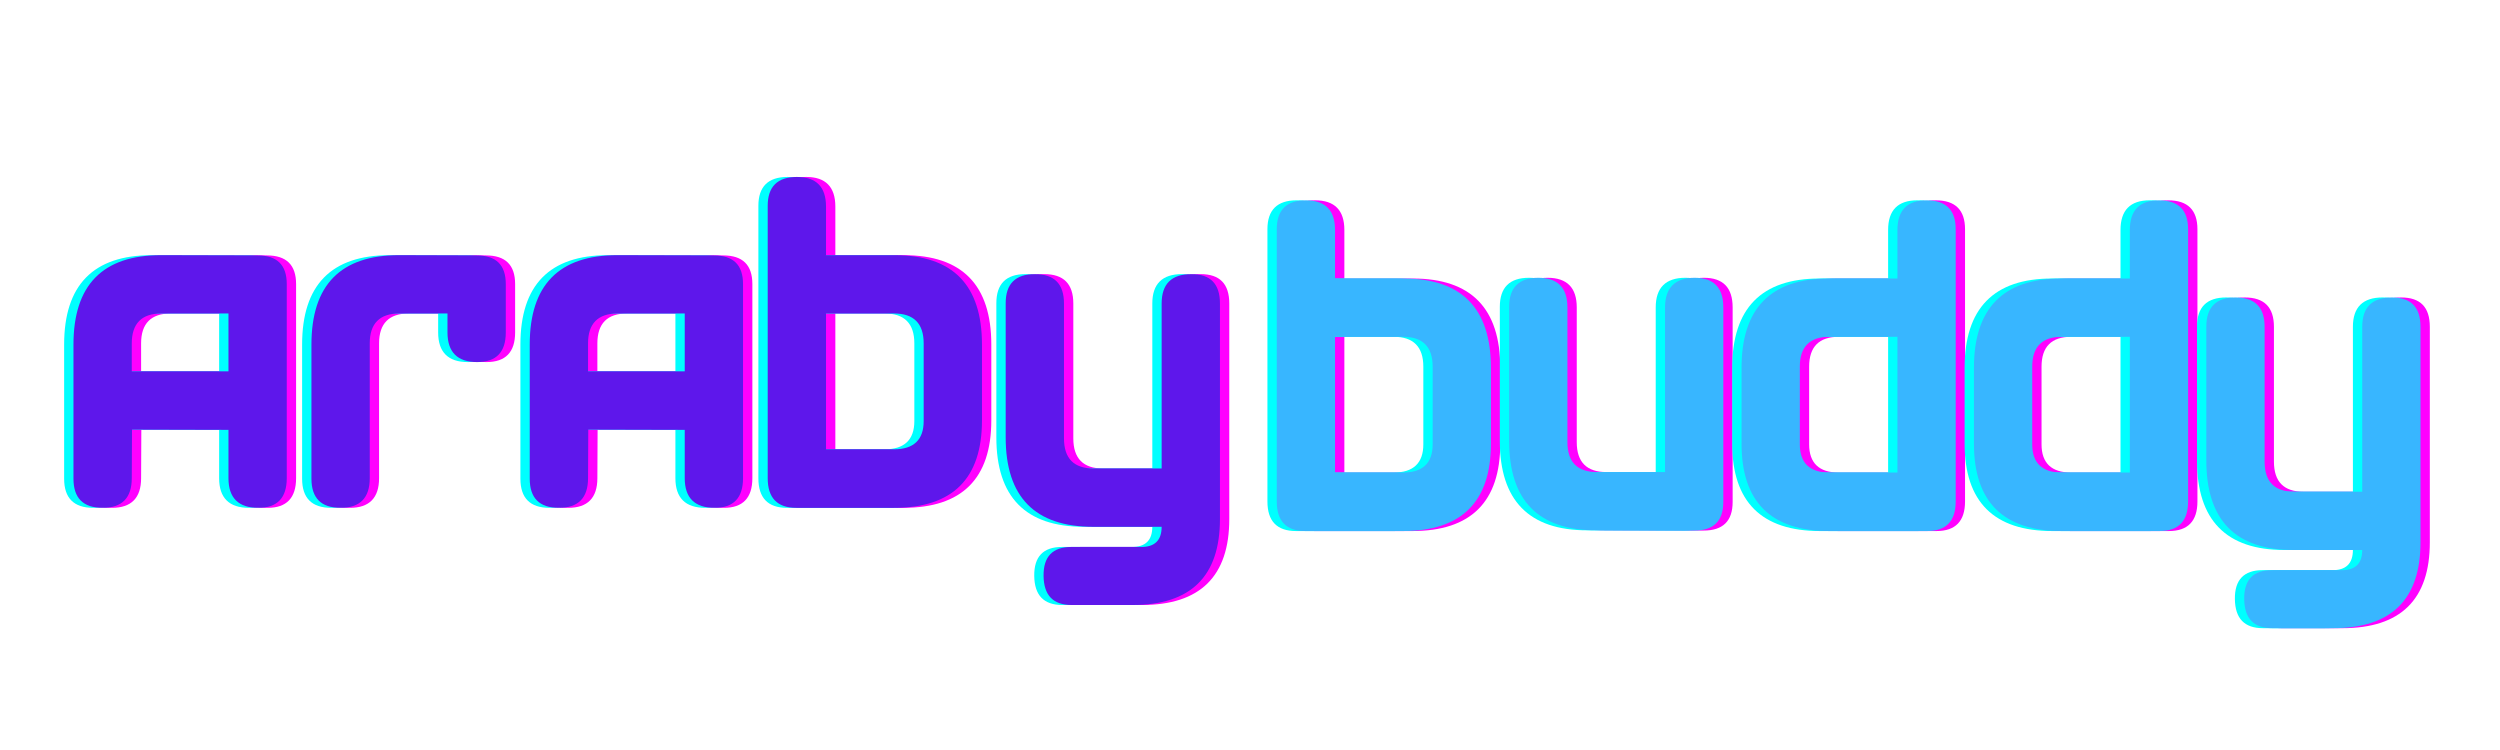
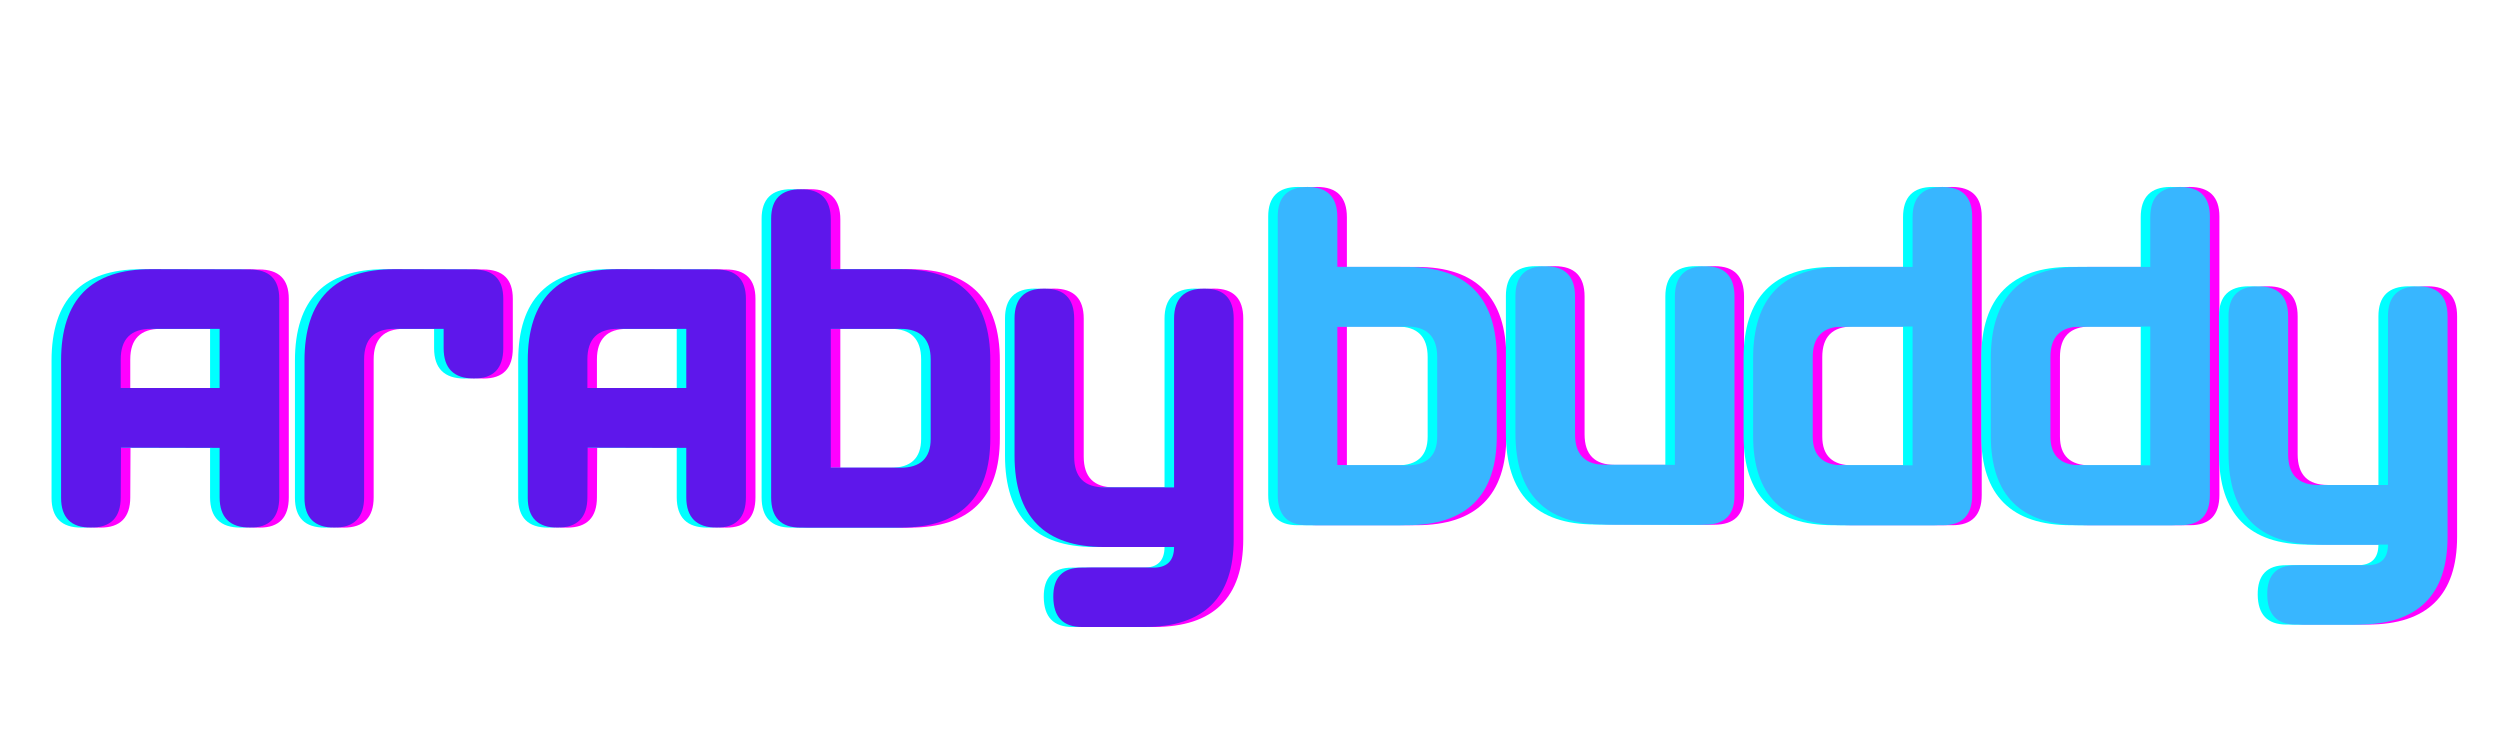
<svg xmlns="http://www.w3.org/2000/svg" width="1000" zoomAndPan="magnify" viewBox="0 0 750 225" height="300" preserveAspectRatio="xMidYMid meet" version="1.0">
  <defs>
    <g />
  </defs>
  <g fill="#ff00ff" fill-opacity="1">
-     <g transform="translate(378.5383, 159.1717)">
-       <g>
-         <path d="M 15.879 0.145 L 45.164 0.145 C 62.723 0.145 71.535 -8.598 71.535 -26.078 L 71.535 -48.809 C 71.535 -66.656 62.793 -75.617 45.312 -75.617 L 24.77 -75.617 L 24.77 -90.184 C 24.77 -96.086 21.855 -99.074 16.027 -99.074 C 10.199 -99.074 7.285 -96.16 7.285 -90.402 L 7.285 -8.742 C 7.285 -2.84 10.125 0.145 15.879 0.145 Z M 24.77 -17.41 L 24.77 -58.133 L 45.164 -58.133 C 51.066 -58.133 54.055 -55.145 54.055 -49.172 L 54.055 -25.859 C 54.055 -20.25 51.066 -17.41 45.164 -17.41 Z M 24.77 -17.41 " />
-       </g>
-     </g>
-   </g>
-   <g fill="#ff00ff" fill-opacity="1">
-     <g transform="translate(448.2567, 159.1717)">
-       <g>
-         <path d="M 62.941 -75.836 C 57.039 -75.836 54.055 -72.848 54.055 -66.945 L 54.055 -17.555 L 33.656 -17.555 C 27.754 -17.555 24.77 -20.543 24.77 -26.516 L 24.77 -66.945 C 24.77 -72.848 21.855 -75.836 16.027 -75.836 C 10.199 -75.836 7.285 -72.922 7.285 -67.094 L 7.285 -26.879 C 7.285 -9.031 16.027 -0.074 33.512 -0.074 L 62.793 0 C 68.621 0 71.535 -2.84 71.535 -8.598 L 71.535 -66.945 C 71.535 -72.848 68.695 -75.836 62.941 -75.836 Z M 62.941 -75.836 " />
-       </g>
-     </g>
-   </g>
-   <g fill="#ff00ff" fill-opacity="1">
-     <g transform="translate(517.975, 159.1717)">
-       <g>
-         <path d="M 71.535 -8.742 L 71.535 -90.402 C 71.535 -96.16 68.621 -99.074 62.793 -99.074 C 56.965 -99.074 54.055 -96.086 54.055 -90.184 L 54.055 -75.617 L 33.512 -75.617 C 16.027 -75.617 7.285 -66.656 7.285 -48.809 L 7.285 -26.078 C 7.285 -8.598 16.098 0.145 33.656 0.145 L 62.941 0.145 C 68.695 0.145 71.535 -2.84 71.535 -8.742 Z M 33.656 -17.41 C 27.754 -17.41 24.77 -20.25 24.77 -25.859 L 24.77 -49.172 C 24.77 -55.145 27.754 -58.133 33.656 -58.133 L 54.055 -58.133 L 54.055 -17.41 Z M 33.656 -17.41 " />
-       </g>
-     </g>
-   </g>
-   <g fill="#ff00ff" fill-opacity="1">
-     <g transform="translate(587.6934, 159.1717)">
-       <g>
-         <path d="M 71.535 -8.742 L 71.535 -90.402 C 71.535 -96.16 68.621 -99.074 62.793 -99.074 C 56.965 -99.074 54.055 -96.086 54.055 -90.184 L 54.055 -75.617 L 33.512 -75.617 C 16.027 -75.617 7.285 -66.656 7.285 -48.809 L 7.285 -26.078 C 7.285 -8.598 16.098 0.145 33.656 0.145 L 62.941 0.145 C 68.695 0.145 71.535 -2.84 71.535 -8.742 Z M 33.656 -17.41 C 27.754 -17.41 24.77 -20.25 24.77 -25.859 L 24.77 -49.172 C 24.77 -55.145 27.754 -58.133 33.656 -58.133 L 54.055 -58.133 L 54.055 -17.41 Z M 33.656 -17.41 " />
-       </g>
-     </g>
-   </g>
-   <g fill="#ff00ff" fill-opacity="1">
-     <g transform="translate(657.4118, 159.1717)">
-       <g>
-         <path d="M 62.941 -69.934 C 57.039 -69.934 54.055 -67.02 54.055 -61.117 L 54.055 -11.656 L 33.656 -11.656 C 27.754 -11.656 24.77 -14.641 24.77 -20.688 L 24.77 -61.117 C 24.77 -67.02 21.855 -69.934 16.027 -69.934 C 10.199 -69.934 7.285 -67.02 7.285 -61.191 L 7.285 -20.98 C 7.285 -3.133 16.027 5.828 33.512 5.828 L 54.055 5.828 C 54.055 9.906 51.941 11.945 47.789 11.875 L 26.953 11.875 C 21.344 11.875 18.574 14.789 18.648 20.543 C 18.723 26.371 21.488 29.285 27.098 29.285 L 45.312 29.285 C 62.793 29.285 71.535 20.688 71.535 3.496 L 71.535 -61.117 C 71.535 -67.02 68.695 -69.934 62.941 -69.934 Z M 62.941 -69.934 " />
-       </g>
-     </g>
-   </g>
-   <g fill="#00ffff" fill-opacity="1">
-     <g transform="translate(372.9434, 159.1717)">
-       <g>
-         <path d="M 15.879 0.145 L 45.164 0.145 C 62.723 0.145 71.535 -8.598 71.535 -26.078 L 71.535 -48.809 C 71.535 -66.656 62.793 -75.617 45.312 -75.617 L 24.77 -75.617 L 24.77 -90.184 C 24.77 -96.086 21.855 -99.074 16.027 -99.074 C 10.199 -99.074 7.285 -96.16 7.285 -90.402 L 7.285 -8.742 C 7.285 -2.84 10.125 0.145 15.879 0.145 Z M 24.77 -17.41 L 24.77 -58.133 L 45.164 -58.133 C 51.066 -58.133 54.055 -55.145 54.055 -49.172 L 54.055 -25.859 C 54.055 -20.25 51.066 -17.41 45.164 -17.41 Z M 24.77 -17.41 " />
-       </g>
-     </g>
-   </g>
-   <g fill="#00ffff" fill-opacity="1">
-     <g transform="translate(442.6618, 159.1717)">
-       <g>
-         <path d="M 62.941 -75.836 C 57.039 -75.836 54.055 -72.848 54.055 -66.945 L 54.055 -17.555 L 33.656 -17.555 C 27.754 -17.555 24.77 -20.543 24.77 -26.516 L 24.77 -66.945 C 24.77 -72.848 21.855 -75.836 16.027 -75.836 C 10.199 -75.836 7.285 -72.922 7.285 -67.094 L 7.285 -26.879 C 7.285 -9.031 16.027 -0.074 33.512 -0.074 L 62.793 0 C 68.621 0 71.535 -2.84 71.535 -8.598 L 71.535 -66.945 C 71.535 -72.848 68.695 -75.836 62.941 -75.836 Z M 62.941 -75.836 " />
-       </g>
-     </g>
-   </g>
-   <g fill="#00ffff" fill-opacity="1">
-     <g transform="translate(512.3801, 159.1717)">
-       <g>
-         <path d="M 71.535 -8.742 L 71.535 -90.402 C 71.535 -96.16 68.621 -99.074 62.793 -99.074 C 56.965 -99.074 54.055 -96.086 54.055 -90.184 L 54.055 -75.617 L 33.512 -75.617 C 16.027 -75.617 7.285 -66.656 7.285 -48.809 L 7.285 -26.078 C 7.285 -8.598 16.098 0.145 33.656 0.145 L 62.941 0.145 C 68.695 0.145 71.535 -2.84 71.535 -8.742 Z M 33.656 -17.41 C 27.754 -17.41 24.77 -20.25 24.77 -25.859 L 24.77 -49.172 C 24.77 -55.145 27.754 -58.133 33.656 -58.133 L 54.055 -58.133 L 54.055 -17.41 Z M 33.656 -17.41 " />
-       </g>
-     </g>
-   </g>
-   <g fill="#00ffff" fill-opacity="1">
-     <g transform="translate(582.0985, 159.1717)">
-       <g>
-         <path d="M 71.535 -8.742 L 71.535 -90.402 C 71.535 -96.16 68.621 -99.074 62.793 -99.074 C 56.965 -99.074 54.055 -96.086 54.055 -90.184 L 54.055 -75.617 L 33.512 -75.617 C 16.027 -75.617 7.285 -66.656 7.285 -48.809 L 7.285 -26.078 C 7.285 -8.598 16.098 0.145 33.656 0.145 L 62.941 0.145 C 68.695 0.145 71.535 -2.84 71.535 -8.742 Z M 33.656 -17.41 C 27.754 -17.41 24.77 -20.25 24.77 -25.859 L 24.77 -49.172 C 24.77 -55.145 27.754 -58.133 33.656 -58.133 L 54.055 -58.133 L 54.055 -17.41 Z M 33.656 -17.41 " />
-       </g>
-     </g>
-   </g>
-   <g fill="#00ffff" fill-opacity="1">
-     <g transform="translate(651.8169, 159.1717)">
-       <g>
-         <path d="M 62.941 -69.934 C 57.039 -69.934 54.055 -67.02 54.055 -61.117 L 54.055 -11.656 L 33.656 -11.656 C 27.754 -11.656 24.77 -14.641 24.77 -20.688 L 24.77 -61.117 C 24.77 -67.02 21.855 -69.934 16.027 -69.934 C 10.199 -69.934 7.285 -67.02 7.285 -61.191 L 7.285 -20.98 C 7.285 -3.133 16.027 5.828 33.512 5.828 L 54.055 5.828 C 54.055 9.906 51.941 11.945 47.789 11.875 L 26.953 11.875 C 21.344 11.875 18.574 14.789 18.648 20.543 C 18.723 26.371 21.488 29.285 27.098 29.285 L 45.312 29.285 C 62.793 29.285 71.535 20.688 71.535 3.496 L 71.535 -61.117 C 71.535 -67.02 68.695 -69.934 62.941 -69.934 Z M 62.941 -69.934 " />
-       </g>
-     </g>
-   </g>
-   <g fill="#38b6ff" fill-opacity="1">
-     <g transform="translate(375.7408, 159.1717)">
-       <g>
-         <path d="M 15.879 0.145 L 45.164 0.145 C 62.723 0.145 71.535 -8.598 71.535 -26.078 L 71.535 -48.809 C 71.535 -66.656 62.793 -75.617 45.312 -75.617 L 24.77 -75.617 L 24.77 -90.184 C 24.77 -96.086 21.855 -99.074 16.027 -99.074 C 10.199 -99.074 7.285 -96.16 7.285 -90.402 L 7.285 -8.742 C 7.285 -2.84 10.125 0.145 15.879 0.145 Z M 24.77 -17.41 L 24.77 -58.133 L 45.164 -58.133 C 51.066 -58.133 54.055 -55.145 54.055 -49.172 L 54.055 -25.859 C 54.055 -20.25 51.066 -17.41 45.164 -17.41 Z M 24.77 -17.41 " />
-       </g>
-     </g>
-   </g>
-   <g fill="#38b6ff" fill-opacity="1">
-     <g transform="translate(445.4592, 159.1717)">
-       <g>
-         <path d="M 62.941 -75.836 C 57.039 -75.836 54.055 -72.848 54.055 -66.945 L 54.055 -17.555 L 33.656 -17.555 C 27.754 -17.555 24.77 -20.543 24.77 -26.516 L 24.77 -66.945 C 24.77 -72.848 21.855 -75.836 16.027 -75.836 C 10.199 -75.836 7.285 -72.922 7.285 -67.094 L 7.285 -26.879 C 7.285 -9.031 16.027 -0.074 33.512 -0.074 L 62.793 0 C 68.621 0 71.535 -2.84 71.535 -8.598 L 71.535 -66.945 C 71.535 -72.848 68.695 -75.836 62.941 -75.836 Z M 62.941 -75.836 " />
-       </g>
-     </g>
-   </g>
-   <g fill="#38b6ff" fill-opacity="1">
-     <g transform="translate(515.1776, 159.1717)">
-       <g>
-         <path d="M 71.535 -8.742 L 71.535 -90.402 C 71.535 -96.16 68.621 -99.074 62.793 -99.074 C 56.965 -99.074 54.055 -96.086 54.055 -90.184 L 54.055 -75.617 L 33.512 -75.617 C 16.027 -75.617 7.285 -66.656 7.285 -48.809 L 7.285 -26.078 C 7.285 -8.598 16.098 0.145 33.656 0.145 L 62.941 0.145 C 68.695 0.145 71.535 -2.84 71.535 -8.742 Z M 33.656 -17.41 C 27.754 -17.41 24.77 -20.25 24.77 -25.859 L 24.77 -49.172 C 24.77 -55.145 27.754 -58.133 33.656 -58.133 L 54.055 -58.133 L 54.055 -17.41 Z M 33.656 -17.41 " />
-       </g>
-     </g>
-   </g>
-   <g fill="#38b6ff" fill-opacity="1">
-     <g transform="translate(584.896, 159.1717)">
-       <g>
-         <path d="M 71.535 -8.742 L 71.535 -90.402 C 71.535 -96.16 68.621 -99.074 62.793 -99.074 C 56.965 -99.074 54.055 -96.086 54.055 -90.184 L 54.055 -75.617 L 33.512 -75.617 C 16.027 -75.617 7.285 -66.656 7.285 -48.809 L 7.285 -26.078 C 7.285 -8.598 16.098 0.145 33.656 0.145 L 62.941 0.145 C 68.695 0.145 71.535 -2.84 71.535 -8.742 Z M 33.656 -17.41 C 27.754 -17.41 24.77 -20.25 24.77 -25.859 L 24.77 -49.172 C 24.77 -55.145 27.754 -58.133 33.656 -58.133 L 54.055 -58.133 L 54.055 -17.41 Z M 33.656 -17.41 " />
-       </g>
-     </g>
-   </g>
-   <g fill="#38b6ff" fill-opacity="1">
-     <g transform="translate(654.6143, 159.1717)">
-       <g>
-         <path d="M 62.941 -69.934 C 57.039 -69.934 54.055 -67.02 54.055 -61.117 L 54.055 -11.656 L 33.656 -11.656 C 27.754 -11.656 24.77 -14.641 24.77 -20.688 L 24.77 -61.117 C 24.77 -67.02 21.855 -69.934 16.027 -69.934 C 10.199 -69.934 7.285 -67.02 7.285 -61.191 L 7.285 -20.98 C 7.285 -3.133 16.027 5.828 33.512 5.828 L 54.055 5.828 C 54.055 9.906 51.941 11.945 47.789 11.875 L 26.953 11.875 C 21.344 11.875 18.574 14.789 18.648 20.543 C 18.723 26.371 21.488 29.285 27.098 29.285 L 45.312 29.285 C 62.793 29.285 71.535 20.688 71.535 3.496 L 71.535 -61.117 C 71.535 -67.02 68.695 -69.934 62.941 -69.934 Z M 62.941 -69.934 " />
-       </g>
-     </g>
-   </g>
-   <g fill="#ff00ff" fill-opacity="1">
-     <g transform="translate(17.55004, 152.2055)">
-       <g>
-         <path d="M 71.277 -8.746 L 71.277 -66.98 C 71.277 -72.738 68.363 -75.578 62.535 -75.578 L 33.527 -75.652 C 16.035 -75.652 7.289 -66.688 7.289 -48.832 L 7.289 -8.602 C 7.289 -2.77 10.203 0.145 16.035 0.145 C 21.863 0.145 24.781 -2.844 24.781 -8.746 L 24.852 -23.324 L 53.789 -23.25 L 53.789 -8.746 C 53.789 -2.844 56.777 0.145 62.754 0.145 C 68.438 0.145 71.277 -2.844 71.277 -8.746 Z M 24.781 -40.812 L 24.781 -49.195 C 24.781 -55.172 27.77 -58.16 33.672 -58.16 L 53.789 -58.16 L 53.789 -40.812 Z M 24.781 -40.812 " />
-       </g>
-     </g>
-   </g>
-   <g fill="#ff00ff" fill-opacity="1">
-     <g transform="translate(88.94186, 152.2055)">
-       <g>
-         <path d="M 65.594 -52.477 L 65.594 -66.98 C 65.594 -72.738 62.68 -75.578 56.848 -75.578 L 33.527 -75.652 C 16.035 -75.652 7.289 -66.688 7.289 -48.832 L 7.289 -8.602 C 7.289 -2.77 10.203 0.145 16.035 0.145 C 21.863 0.145 24.781 -2.844 24.781 -8.746 L 24.781 -49.195 C 24.781 -55.172 27.77 -58.16 33.672 -58.16 L 48.102 -58.16 L 48.102 -52.477 C 48.102 -46.57 51.09 -43.582 56.996 -43.582 C 62.754 -43.582 65.594 -46.57 65.594 -52.477 Z M 65.594 -52.477 " />
-       </g>
-     </g>
-   </g>
-   <g fill="#ff00ff" fill-opacity="1">
-     <g transform="translate(154.4305, 152.2055)">
-       <g>
-         <path d="M 71.277 -8.746 L 71.277 -66.98 C 71.277 -72.738 68.363 -75.578 62.535 -75.578 L 33.527 -75.652 C 16.035 -75.652 7.289 -66.688 7.289 -48.832 L 7.289 -8.602 C 7.289 -2.77 10.203 0.145 16.035 0.145 C 21.863 0.145 24.781 -2.844 24.781 -8.746 L 24.852 -23.324 L 53.789 -23.25 L 53.789 -8.746 C 53.789 -2.844 56.777 0.145 62.754 0.145 C 68.438 0.145 71.277 -2.844 71.277 -8.746 Z M 24.781 -40.812 L 24.781 -49.195 C 24.781 -55.172 27.77 -58.16 33.672 -58.16 L 53.789 -58.16 L 53.789 -40.812 Z M 24.781 -40.812 " />
-       </g>
-     </g>
-   </g>
-   <g fill="#ff00ff" fill-opacity="1">
-     <g transform="translate(225.8223, 152.2055)">
-       <g>
-         <path d="M 15.887 0.145 L 45.188 0.145 C 62.754 0.145 71.57 -8.602 71.57 -26.094 L 71.57 -48.832 C 71.57 -66.688 62.824 -75.652 45.332 -75.652 L 24.781 -75.652 L 24.781 -90.23 C 24.781 -96.133 21.863 -99.121 16.035 -99.121 C 10.203 -99.121 7.289 -96.207 7.289 -90.449 L 7.289 -8.746 C 7.289 -2.844 10.129 0.145 15.887 0.145 Z M 24.781 -17.418 L 24.781 -58.16 L 45.188 -58.16 C 51.09 -58.16 54.078 -55.172 54.078 -49.195 L 54.078 -25.875 C 54.078 -20.262 51.09 -17.418 45.188 -17.418 Z M 24.781 -17.418 " />
-       </g>
-     </g>
-   </g>
-   <g fill="#ff00ff" fill-opacity="1">
-     <g transform="translate(297.2141, 152.2055)">
-       <g>
-         <path d="M 62.969 -69.969 C 57.066 -69.969 54.078 -67.051 54.078 -61.148 L 54.078 -11.66 L 33.672 -11.66 C 27.77 -11.66 24.781 -14.648 24.781 -20.699 L 24.781 -61.148 C 24.781 -67.051 21.863 -69.969 16.035 -69.969 C 10.203 -69.969 7.289 -67.051 7.289 -61.223 L 7.289 -20.988 C 7.289 -3.133 16.035 5.832 33.527 5.832 L 54.078 5.832 C 54.078 9.91 51.965 11.953 47.812 11.879 L 26.965 11.879 C 21.355 11.879 18.586 14.797 18.656 20.555 C 18.73 26.383 21.5 29.297 27.113 29.297 L 45.332 29.297 C 62.824 29.297 71.57 20.699 71.57 3.5 L 71.57 -61.148 C 71.57 -67.051 68.727 -69.969 62.969 -69.969 Z M 62.969 -69.969 " />
-       </g>
-     </g>
-   </g>
-   <g fill="#00ffff" fill-opacity="1">
-     <g transform="translate(11.95224, 152.2055)">
-       <g>
-         <path d="M 71.277 -8.746 L 71.277 -66.98 C 71.277 -72.738 68.363 -75.578 62.535 -75.578 L 33.527 -75.652 C 16.035 -75.652 7.289 -66.688 7.289 -48.832 L 7.289 -8.602 C 7.289 -2.77 10.203 0.145 16.035 0.145 C 21.863 0.145 24.781 -2.844 24.781 -8.746 L 24.852 -23.324 L 53.789 -23.25 L 53.789 -8.746 C 53.789 -2.844 56.777 0.145 62.754 0.145 C 68.438 0.145 71.277 -2.844 71.277 -8.746 Z M 24.781 -40.812 L 24.781 -49.195 C 24.781 -55.172 27.77 -58.16 33.672 -58.16 L 53.789 -58.16 L 53.789 -40.812 Z M 24.781 -40.812 " />
-       </g>
-     </g>
-   </g>
-   <g fill="#00ffff" fill-opacity="1">
-     <g transform="translate(83.34407, 152.2055)">
-       <g>
-         <path d="M 65.594 -52.477 L 65.594 -66.98 C 65.594 -72.738 62.68 -75.578 56.848 -75.578 L 33.527 -75.652 C 16.035 -75.652 7.289 -66.688 7.289 -48.832 L 7.289 -8.602 C 7.289 -2.77 10.203 0.145 16.035 0.145 C 21.863 0.145 24.781 -2.844 24.781 -8.746 L 24.781 -49.195 C 24.781 -55.172 27.77 -58.16 33.672 -58.16 L 48.102 -58.16 L 48.102 -52.477 C 48.102 -46.57 51.09 -43.582 56.996 -43.582 C 62.754 -43.582 65.594 -46.57 65.594 -52.477 Z M 65.594 -52.477 " />
-       </g>
-     </g>
-   </g>
-   <g fill="#00ffff" fill-opacity="1">
-     <g transform="translate(148.8327, 152.2055)">
-       <g>
-         <path d="M 71.277 -8.746 L 71.277 -66.98 C 71.277 -72.738 68.363 -75.578 62.535 -75.578 L 33.527 -75.652 C 16.035 -75.652 7.289 -66.688 7.289 -48.832 L 7.289 -8.602 C 7.289 -2.77 10.203 0.145 16.035 0.145 C 21.863 0.145 24.781 -2.844 24.781 -8.746 L 24.852 -23.324 L 53.789 -23.25 L 53.789 -8.746 C 53.789 -2.844 56.777 0.145 62.754 0.145 C 68.438 0.145 71.277 -2.844 71.277 -8.746 Z M 24.781 -40.812 L 24.781 -49.195 C 24.781 -55.172 27.77 -58.16 33.672 -58.16 L 53.789 -58.16 L 53.789 -40.812 Z M 24.781 -40.812 " />
-       </g>
-     </g>
-   </g>
-   <g fill="#00ffff" fill-opacity="1">
-     <g transform="translate(220.2245, 152.2055)">
-       <g>
-         <path d="M 15.887 0.145 L 45.188 0.145 C 62.754 0.145 71.57 -8.602 71.57 -26.094 L 71.57 -48.832 C 71.57 -66.688 62.824 -75.652 45.332 -75.652 L 24.781 -75.652 L 24.781 -90.23 C 24.781 -96.133 21.863 -99.121 16.035 -99.121 C 10.203 -99.121 7.289 -96.207 7.289 -90.449 L 7.289 -8.746 C 7.289 -2.844 10.129 0.145 15.887 0.145 Z M 24.781 -17.418 L 24.781 -58.16 L 45.188 -58.16 C 51.09 -58.16 54.078 -55.172 54.078 -49.195 L 54.078 -25.875 C 54.078 -20.262 51.09 -17.418 45.188 -17.418 Z M 24.781 -17.418 " />
-       </g>
-     </g>
-   </g>
-   <g fill="#00ffff" fill-opacity="1">
-     <g transform="translate(291.6163, 152.2055)">
-       <g>
-         <path d="M 62.969 -69.969 C 57.066 -69.969 54.078 -67.051 54.078 -61.148 L 54.078 -11.66 L 33.672 -11.66 C 27.77 -11.66 24.781 -14.648 24.781 -20.699 L 24.781 -61.148 C 24.781 -67.051 21.863 -69.969 16.035 -69.969 C 10.203 -69.969 7.289 -67.051 7.289 -61.223 L 7.289 -20.988 C 7.289 -3.133 16.035 5.832 33.527 5.832 L 54.078 5.832 C 54.078 9.91 51.965 11.953 47.812 11.879 L 26.965 11.879 C 21.355 11.879 18.586 14.797 18.656 20.555 C 18.73 26.383 21.5 29.297 27.113 29.297 L 45.332 29.297 C 62.824 29.297 71.57 20.699 71.57 3.5 L 71.57 -61.148 C 71.57 -67.051 68.727 -69.969 62.969 -69.969 Z M 62.969 -69.969 " />
-       </g>
-     </g>
-   </g>
-   <g fill="#5e17eb" fill-opacity="1">
-     <g transform="translate(14.75114, 152.2055)">
-       <g>
-         <path d="M 71.277 -8.746 L 71.277 -66.98 C 71.277 -72.738 68.363 -75.578 62.535 -75.578 L 33.527 -75.652 C 16.035 -75.652 7.289 -66.688 7.289 -48.832 L 7.289 -8.602 C 7.289 -2.77 10.203 0.145 16.035 0.145 C 21.863 0.145 24.781 -2.844 24.781 -8.746 L 24.852 -23.324 L 53.789 -23.25 L 53.789 -8.746 C 53.789 -2.844 56.777 0.145 62.754 0.145 C 68.438 0.145 71.277 -2.844 71.277 -8.746 Z M 24.781 -40.812 L 24.781 -49.195 C 24.781 -55.172 27.77 -58.16 33.672 -58.16 L 53.789 -58.16 L 53.789 -40.812 Z M 24.781 -40.812 " />
-       </g>
-     </g>
-   </g>
-   <g fill="#5e17eb" fill-opacity="1">
-     <g transform="translate(86.14297, 152.2055)">
-       <g>
-         <path d="M 65.594 -52.477 L 65.594 -66.98 C 65.594 -72.738 62.68 -75.578 56.848 -75.578 L 33.527 -75.652 C 16.035 -75.652 7.289 -66.688 7.289 -48.832 L 7.289 -8.602 C 7.289 -2.77 10.203 0.145 16.035 0.145 C 21.863 0.145 24.781 -2.844 24.781 -8.746 L 24.781 -49.195 C 24.781 -55.172 27.77 -58.16 33.672 -58.16 L 48.102 -58.16 L 48.102 -52.477 C 48.102 -46.57 51.09 -43.582 56.996 -43.582 C 62.754 -43.582 65.594 -46.57 65.594 -52.477 Z M 65.594 -52.477 " />
-       </g>
-     </g>
-   </g>
-   <g fill="#5e17eb" fill-opacity="1">
-     <g transform="translate(151.6316, 152.2055)">
-       <g>
-         <path d="M 71.277 -8.746 L 71.277 -66.98 C 71.277 -72.738 68.363 -75.578 62.535 -75.578 L 33.527 -75.652 C 16.035 -75.652 7.289 -66.688 7.289 -48.832 L 7.289 -8.602 C 7.289 -2.77 10.203 0.145 16.035 0.145 C 21.863 0.145 24.781 -2.844 24.781 -8.746 L 24.852 -23.324 L 53.789 -23.25 L 53.789 -8.746 C 53.789 -2.844 56.777 0.145 62.754 0.145 C 68.438 0.145 71.277 -2.844 71.277 -8.746 Z M 24.781 -40.812 L 24.781 -49.195 C 24.781 -55.172 27.77 -58.16 33.672 -58.16 L 53.789 -58.16 L 53.789 -40.812 Z M 24.781 -40.812 " />
-       </g>
-     </g>
-   </g>
-   <g fill="#5e17eb" fill-opacity="1">
-     <g transform="translate(223.0234, 152.2055)">
-       <g>
-         <path d="M 15.887 0.145 L 45.188 0.145 C 62.754 0.145 71.57 -8.602 71.57 -26.094 L 71.57 -48.832 C 71.57 -66.688 62.824 -75.652 45.332 -75.652 L 24.781 -75.652 L 24.781 -90.23 C 24.781 -96.133 21.863 -99.121 16.035 -99.121 C 10.203 -99.121 7.289 -96.207 7.289 -90.449 L 7.289 -8.746 C 7.289 -2.844 10.129 0.145 15.887 0.145 Z M 24.781 -17.418 L 24.781 -58.16 L 45.188 -58.16 C 51.09 -58.16 54.078 -55.172 54.078 -49.195 L 54.078 -25.875 C 54.078 -20.262 51.09 -17.418 45.188 -17.418 Z M 24.781 -17.418 " />
-       </g>
-     </g>
-   </g>
-   <g fill="#5e17eb" fill-opacity="1">
-     <g transform="translate(294.4152, 152.2055)">
-       <g>
-         <path d="M 62.969 -69.969 C 57.066 -69.969 54.078 -67.051 54.078 -61.148 L 54.078 -11.66 L 33.672 -11.66 C 27.77 -11.66 24.781 -14.648 24.781 -20.699 L 24.781 -61.148 C 24.781 -67.051 21.863 -69.969 16.035 -69.969 C 10.203 -69.969 7.289 -67.051 7.289 -61.223 L 7.289 -20.988 C 7.289 -3.133 16.035 5.832 33.527 5.832 L 54.078 5.832 C 54.078 9.91 51.965 11.953 47.812 11.879 L 26.965 11.879 C 21.355 11.879 18.586 14.797 18.656 20.555 C 18.73 26.383 21.5 29.297 27.113 29.297 L 45.332 29.297 C 62.824 29.297 71.57 20.699 71.57 3.5 L 71.57 -61.148 C 71.57 -67.051 68.727 -69.969 62.969 -69.969 Z M 62.969 -69.969 " />
+     <g transform="translate(378.7339, 157.4172)">
+       <g>
+         <path d="M 16.242 0.148 L 46.195 0.148 C 64.152 0.148 73.168 -8.793 73.168 -26.672 L 73.168 -49.922 C 73.168 -68.176 64.227 -77.34 46.344 -77.34 L 25.332 -77.34 L 25.332 -92.242 C 25.332 -98.277 22.352 -101.332 16.391 -101.332 C 10.43 -101.332 7.449 -98.352 7.449 -92.465 L 7.449 -8.941 C 7.449 -2.906 10.355 0.148 16.242 0.148 Z M 25.332 -17.809 L 25.332 -59.457 L 46.195 -59.457 C 52.23 -59.457 55.285 -56.402 55.285 -50.293 L 55.285 -26.449 C 55.285 -20.715 52.23 -17.809 46.195 -17.809 Z M 25.332 -17.809 " />
+       </g>
+     </g>
+   </g>
+   <g fill="#ff00ff" fill-opacity="1">
+     <g transform="translate(450.0411, 157.4172)">
+       <g>
+         <path d="M 64.375 -77.562 C 58.34 -77.562 55.285 -74.508 55.285 -68.473 L 55.285 -17.957 L 34.422 -17.957 C 28.387 -17.957 25.332 -21.012 25.332 -27.121 L 25.332 -68.473 C 25.332 -74.508 22.352 -77.562 16.391 -77.562 C 10.43 -77.562 7.449 -74.582 7.449 -68.621 L 7.449 -27.492 C 7.449 -9.238 16.391 -0.074 34.273 -0.074 L 64.227 0 C 70.188 0 73.168 -2.906 73.168 -8.793 L 73.168 -68.473 C 73.168 -74.508 70.262 -77.562 64.375 -77.562 Z M 64.375 -77.562 " />
+       </g>
+     </g>
+   </g>
+   <g fill="#ff00ff" fill-opacity="1">
+     <g transform="translate(521.3484, 157.4172)">
+       <g>
+         <path d="M 73.168 -8.941 L 73.168 -92.465 C 73.168 -98.352 70.188 -101.332 64.227 -101.332 C 58.266 -101.332 55.285 -98.277 55.285 -92.242 L 55.285 -77.34 L 34.273 -77.34 C 16.391 -77.34 7.449 -68.176 7.449 -49.922 L 7.449 -26.672 C 7.449 -8.793 16.465 0.148 34.422 0.148 L 64.375 0.148 C 70.262 0.148 73.168 -2.906 73.168 -8.941 Z M 34.422 -17.809 C 28.387 -17.809 25.332 -20.715 25.332 -26.449 L 25.332 -50.293 C 25.332 -56.402 28.387 -59.457 34.422 -59.457 L 55.285 -59.457 L 55.285 -17.809 Z M 34.422 -17.809 " />
+       </g>
+     </g>
+   </g>
+   <g fill="#ff00ff" fill-opacity="1">
+     <g transform="translate(592.6556, 157.4172)">
+       <g>
+         <path d="M 73.168 -8.941 L 73.168 -92.465 C 73.168 -98.352 70.188 -101.332 64.227 -101.332 C 58.266 -101.332 55.285 -98.277 55.285 -92.242 L 55.285 -77.34 L 34.273 -77.34 C 16.391 -77.34 7.449 -68.176 7.449 -49.922 L 7.449 -26.672 C 7.449 -8.793 16.465 0.148 34.422 0.148 L 64.375 0.148 C 70.262 0.148 73.168 -2.906 73.168 -8.941 Z M 34.422 -17.809 C 28.387 -17.809 25.332 -20.715 25.332 -26.449 L 25.332 -50.293 C 25.332 -56.402 28.387 -59.457 34.422 -59.457 L 55.285 -59.457 L 55.285 -17.809 Z M 34.422 -17.809 " />
+       </g>
+     </g>
+   </g>
+   <g fill="#ff00ff" fill-opacity="1">
+     <g transform="translate(663.9629, 157.4172)">
+       <g>
+         <path d="M 64.375 -71.527 C 58.34 -71.527 55.285 -68.547 55.285 -62.512 L 55.285 -11.922 L 34.422 -11.922 C 28.387 -11.922 25.332 -14.977 25.332 -21.16 L 25.332 -62.512 C 25.332 -68.547 22.352 -71.527 16.391 -71.527 C 10.43 -71.527 7.449 -68.547 7.449 -62.586 L 7.449 -21.457 C 7.449 -3.203 16.391 5.961 34.273 5.961 L 55.285 5.961 C 55.285 10.133 53.125 12.219 48.879 12.145 L 27.566 12.145 C 21.832 12.145 19 15.125 19.074 21.012 C 19.148 26.973 21.98 29.953 27.719 29.953 L 46.344 29.953 C 64.227 29.953 73.168 21.16 73.168 3.578 L 73.168 -62.512 C 73.168 -68.547 70.262 -71.527 64.375 -71.527 Z M 64.375 -71.527 " />
+       </g>
+     </g>
+   </g>
+   <g fill="#00ffff" fill-opacity="1">
+     <g transform="translate(373.0115, 157.4172)">
+       <g>
+         <path d="M 16.242 0.148 L 46.195 0.148 C 64.152 0.148 73.168 -8.793 73.168 -26.672 L 73.168 -49.922 C 73.168 -68.176 64.227 -77.34 46.344 -77.34 L 25.332 -77.34 L 25.332 -92.242 C 25.332 -98.277 22.352 -101.332 16.391 -101.332 C 10.43 -101.332 7.449 -98.352 7.449 -92.465 L 7.449 -8.941 C 7.449 -2.906 10.355 0.148 16.242 0.148 Z M 25.332 -17.809 L 25.332 -59.457 L 46.195 -59.457 C 52.23 -59.457 55.285 -56.402 55.285 -50.293 L 55.285 -26.449 C 55.285 -20.715 52.23 -17.809 46.195 -17.809 Z M 25.332 -17.809 " />
+       </g>
+     </g>
+   </g>
+   <g fill="#00ffff" fill-opacity="1">
+     <g transform="translate(444.3188, 157.4172)">
+       <g>
+         <path d="M 64.375 -77.562 C 58.34 -77.562 55.285 -74.508 55.285 -68.473 L 55.285 -17.957 L 34.422 -17.957 C 28.387 -17.957 25.332 -21.012 25.332 -27.121 L 25.332 -68.473 C 25.332 -74.508 22.352 -77.562 16.391 -77.562 C 10.43 -77.562 7.449 -74.582 7.449 -68.621 L 7.449 -27.492 C 7.449 -9.238 16.391 -0.074 34.273 -0.074 L 64.227 0 C 70.188 0 73.168 -2.906 73.168 -8.793 L 73.168 -68.473 C 73.168 -74.508 70.262 -77.562 64.375 -77.562 Z M 64.375 -77.562 " />
+       </g>
+     </g>
+   </g>
+   <g fill="#00ffff" fill-opacity="1">
+     <g transform="translate(515.626, 157.4172)">
+       <g>
+         <path d="M 73.168 -8.941 L 73.168 -92.465 C 73.168 -98.352 70.188 -101.332 64.227 -101.332 C 58.266 -101.332 55.285 -98.277 55.285 -92.242 L 55.285 -77.34 L 34.273 -77.34 C 16.391 -77.34 7.449 -68.176 7.449 -49.922 L 7.449 -26.672 C 7.449 -8.793 16.465 0.148 34.422 0.148 L 64.375 0.148 C 70.262 0.148 73.168 -2.906 73.168 -8.941 Z M 34.422 -17.809 C 28.387 -17.809 25.332 -20.715 25.332 -26.449 L 25.332 -50.293 C 25.332 -56.402 28.387 -59.457 34.422 -59.457 L 55.285 -59.457 L 55.285 -17.809 Z M 34.422 -17.809 " />
+       </g>
+     </g>
+   </g>
+   <g fill="#00ffff" fill-opacity="1">
+     <g transform="translate(586.9332, 157.4172)">
+       <g>
+         <path d="M 73.168 -8.941 L 73.168 -92.465 C 73.168 -98.352 70.188 -101.332 64.227 -101.332 C 58.266 -101.332 55.285 -98.277 55.285 -92.242 L 55.285 -77.34 L 34.273 -77.34 C 16.391 -77.34 7.449 -68.176 7.449 -49.922 L 7.449 -26.672 C 7.449 -8.793 16.465 0.148 34.422 0.148 L 64.375 0.148 C 70.262 0.148 73.168 -2.906 73.168 -8.941 Z M 34.422 -17.809 C 28.387 -17.809 25.332 -20.715 25.332 -26.449 L 25.332 -50.293 C 25.332 -56.402 28.387 -59.457 34.422 -59.457 L 55.285 -59.457 L 55.285 -17.809 Z M 34.422 -17.809 " />
+       </g>
+     </g>
+   </g>
+   <g fill="#00ffff" fill-opacity="1">
+     <g transform="translate(658.2405, 157.4172)">
+       <g>
+         <path d="M 64.375 -71.527 C 58.34 -71.527 55.285 -68.547 55.285 -62.512 L 55.285 -11.922 L 34.422 -11.922 C 28.387 -11.922 25.332 -14.977 25.332 -21.16 L 25.332 -62.512 C 25.332 -68.547 22.352 -71.527 16.391 -71.527 C 10.43 -71.527 7.449 -68.547 7.449 -62.586 L 7.449 -21.457 C 7.449 -3.203 16.391 5.961 34.273 5.961 L 55.285 5.961 C 55.285 10.133 53.125 12.219 48.879 12.145 L 27.566 12.145 C 21.832 12.145 19 15.125 19.074 21.012 C 19.148 26.973 21.98 29.953 27.719 29.953 L 46.344 29.953 C 64.227 29.953 73.168 21.16 73.168 3.578 L 73.168 -62.512 C 73.168 -68.547 70.262 -71.527 64.375 -71.527 Z M 64.375 -71.527 " />
+       </g>
+     </g>
+   </g>
+   <g fill="#38b6ff" fill-opacity="1">
+     <g transform="translate(375.8727, 157.4172)">
+       <g>
+         <path d="M 16.242 0.148 L 46.195 0.148 C 64.152 0.148 73.168 -8.793 73.168 -26.672 L 73.168 -49.922 C 73.168 -68.176 64.227 -77.34 46.344 -77.34 L 25.332 -77.34 L 25.332 -92.242 C 25.332 -98.277 22.352 -101.332 16.391 -101.332 C 10.43 -101.332 7.449 -98.352 7.449 -92.465 L 7.449 -8.941 C 7.449 -2.906 10.355 0.148 16.242 0.148 Z M 25.332 -17.809 L 25.332 -59.457 L 46.195 -59.457 C 52.23 -59.457 55.285 -56.402 55.285 -50.293 L 55.285 -26.449 C 55.285 -20.715 52.23 -17.809 46.195 -17.809 Z M 25.332 -17.809 " />
+       </g>
+     </g>
+   </g>
+   <g fill="#38b6ff" fill-opacity="1">
+     <g transform="translate(447.18, 157.4172)">
+       <g>
+         <path d="M 64.375 -77.562 C 58.34 -77.562 55.285 -74.508 55.285 -68.473 L 55.285 -17.957 L 34.422 -17.957 C 28.387 -17.957 25.332 -21.012 25.332 -27.121 L 25.332 -68.473 C 25.332 -74.508 22.352 -77.562 16.391 -77.562 C 10.43 -77.562 7.449 -74.582 7.449 -68.621 L 7.449 -27.492 C 7.449 -9.238 16.391 -0.074 34.273 -0.074 L 64.227 0 C 70.188 0 73.168 -2.906 73.168 -8.793 L 73.168 -68.473 C 73.168 -74.508 70.262 -77.562 64.375 -77.562 Z M 64.375 -77.562 " />
+       </g>
+     </g>
+   </g>
+   <g fill="#38b6ff" fill-opacity="1">
+     <g transform="translate(518.4872, 157.4172)">
+       <g>
+         <path d="M 73.168 -8.941 L 73.168 -92.465 C 73.168 -98.352 70.188 -101.332 64.227 -101.332 C 58.266 -101.332 55.285 -98.277 55.285 -92.242 L 55.285 -77.34 L 34.273 -77.34 C 16.391 -77.34 7.449 -68.176 7.449 -49.922 L 7.449 -26.672 C 7.449 -8.793 16.465 0.148 34.422 0.148 L 64.375 0.148 C 70.262 0.148 73.168 -2.906 73.168 -8.941 Z M 34.422 -17.809 C 28.387 -17.809 25.332 -20.715 25.332 -26.449 L 25.332 -50.293 C 25.332 -56.402 28.387 -59.457 34.422 -59.457 L 55.285 -59.457 L 55.285 -17.809 Z M 34.422 -17.809 " />
+       </g>
+     </g>
+   </g>
+   <g fill="#38b6ff" fill-opacity="1">
+     <g transform="translate(589.7944, 157.4172)">
+       <g>
+         <path d="M 73.168 -8.941 L 73.168 -92.465 C 73.168 -98.352 70.188 -101.332 64.227 -101.332 C 58.266 -101.332 55.285 -98.277 55.285 -92.242 L 55.285 -77.34 L 34.273 -77.34 C 16.391 -77.34 7.449 -68.176 7.449 -49.922 L 7.449 -26.672 C 7.449 -8.793 16.465 0.148 34.422 0.148 L 64.375 0.148 C 70.262 0.148 73.168 -2.906 73.168 -8.941 Z M 34.422 -17.809 C 28.387 -17.809 25.332 -20.715 25.332 -26.449 L 25.332 -50.293 C 25.332 -56.402 28.387 -59.457 34.422 -59.457 L 55.285 -59.457 L 55.285 -17.809 Z M 34.422 -17.809 " />
+       </g>
+     </g>
+   </g>
+   <g fill="#38b6ff" fill-opacity="1">
+     <g transform="translate(661.1017, 157.4172)">
+       <g>
+         <path d="M 64.375 -71.527 C 58.34 -71.527 55.285 -68.547 55.285 -62.512 L 55.285 -11.922 L 34.422 -11.922 C 28.387 -11.922 25.332 -14.977 25.332 -21.16 L 25.332 -62.512 C 25.332 -68.547 22.352 -71.527 16.391 -71.527 C 10.43 -71.527 7.449 -68.547 7.449 -62.586 L 7.449 -21.457 C 7.449 -3.203 16.391 5.961 34.273 5.961 L 55.285 5.961 C 55.285 10.133 53.125 12.219 48.879 12.145 L 27.566 12.145 C 21.832 12.145 19 15.125 19.074 21.012 C 19.148 26.973 21.98 29.953 27.719 29.953 L 46.344 29.953 C 64.227 29.953 73.168 21.16 73.168 3.578 L 73.168 -62.512 C 73.168 -68.547 70.262 -71.527 64.375 -71.527 Z M 64.375 -71.527 " />
+       </g>
+     </g>
+   </g>
+   <g fill="#ff00ff" fill-opacity="1">
+     <g transform="translate(13.73545, 158.1368)">
+       <g>
+         <path d="M 72.902 -8.945 L 72.902 -68.504 C 72.902 -74.395 69.922 -77.301 63.957 -77.301 L 34.289 -77.375 C 16.398 -77.375 7.453 -68.207 7.453 -49.945 L 7.453 -8.797 C 7.453 -2.832 10.438 0.148 16.398 0.148 C 22.363 0.148 25.344 -2.906 25.344 -8.945 L 25.418 -23.855 L 55.012 -23.781 L 55.012 -8.945 C 55.012 -2.906 58.07 0.148 64.184 0.148 C 69.996 0.148 72.902 -2.906 72.902 -8.945 Z M 25.344 -41.746 L 25.344 -50.316 C 25.344 -56.43 28.402 -59.484 34.438 -59.484 L 55.012 -59.484 L 55.012 -41.746 Z M 25.344 -41.746 " />
+       </g>
+     </g>
+   </g>
+   <g fill="#ff00ff" fill-opacity="1">
+     <g transform="translate(86.75429, 158.1368)">
+       <g>
+         <path d="M 67.09 -53.672 L 67.09 -68.504 C 67.09 -74.395 64.109 -77.301 58.145 -77.301 L 34.289 -77.375 C 16.398 -77.375 7.453 -68.207 7.453 -49.945 L 7.453 -8.797 C 7.453 -2.832 10.438 0.148 16.398 0.148 C 22.363 0.148 25.344 -2.906 25.344 -8.945 L 25.344 -50.316 C 25.344 -56.43 28.402 -59.484 34.438 -59.484 L 49.199 -59.484 L 49.199 -53.672 C 49.199 -47.633 52.254 -44.578 58.293 -44.578 C 64.184 -44.578 67.09 -47.633 67.09 -53.672 Z M 67.09 -53.672 " />
+       </g>
+     </g>
+   </g>
+   <g fill="#ff00ff" fill-opacity="1">
+     <g transform="translate(153.7354, 158.1368)">
+       <g>
+         <path d="M 72.902 -8.945 L 72.902 -68.504 C 72.902 -74.395 69.922 -77.301 63.957 -77.301 L 34.289 -77.375 C 16.398 -77.375 7.453 -68.207 7.453 -49.945 L 7.453 -8.797 C 7.453 -2.832 10.438 0.148 16.398 0.148 C 22.363 0.148 25.344 -2.906 25.344 -8.945 L 25.418 -23.855 L 55.012 -23.781 L 55.012 -8.945 C 55.012 -2.906 58.07 0.148 64.184 0.148 C 69.996 0.148 72.902 -2.906 72.902 -8.945 Z M 25.344 -41.746 L 25.344 -50.316 C 25.344 -56.43 28.402 -59.484 34.438 -59.484 L 55.012 -59.484 L 55.012 -41.746 Z M 25.344 -41.746 " />
+       </g>
+     </g>
+   </g>
+   <g fill="#ff00ff" fill-opacity="1">
+     <g transform="translate(226.7542, 158.1368)">
+       <g>
+         <path d="M 16.25 0.148 L 46.219 0.148 C 64.184 0.148 73.203 -8.797 73.203 -26.688 L 73.203 -49.945 C 73.203 -68.207 64.258 -77.375 46.367 -77.375 L 25.344 -77.375 L 25.344 -92.285 C 25.344 -98.324 22.363 -101.379 16.398 -101.379 C 10.438 -101.379 7.453 -98.398 7.453 -92.508 L 7.453 -8.945 C 7.453 -2.906 10.363 0.148 16.25 0.148 Z M 25.344 -17.816 L 25.344 -59.484 L 46.219 -59.484 C 52.254 -59.484 55.312 -56.43 55.312 -50.316 L 55.312 -26.465 C 55.312 -20.723 52.254 -17.816 46.219 -17.816 Z M 25.344 -17.816 " />
+       </g>
+     </g>
+   </g>
+   <g fill="#ff00ff" fill-opacity="1">
+     <g transform="translate(299.773, 158.1368)">
+       <g>
+         <path d="M 64.406 -71.562 C 58.367 -71.562 55.312 -68.582 55.312 -62.543 L 55.312 -11.926 L 34.438 -11.926 C 28.402 -11.926 25.344 -14.984 25.344 -21.172 L 25.344 -62.543 C 25.344 -68.582 22.363 -71.562 16.398 -71.562 C 10.438 -71.562 7.453 -68.582 7.453 -62.617 L 7.453 -21.469 C 7.453 -3.207 16.398 5.965 34.289 5.965 L 55.312 5.965 C 55.312 10.137 53.148 12.227 48.902 12.152 L 27.582 12.152 C 21.84 12.152 19.008 15.133 19.082 21.02 C 19.156 26.984 21.992 29.965 27.73 29.965 L 46.367 29.965 C 64.258 29.965 73.203 21.172 73.203 3.578 L 73.203 -62.543 C 73.203 -68.582 70.293 -71.562 64.406 -71.562 Z M 64.406 -71.562 " />
+       </g>
+     </g>
+   </g>
+   <g fill="#00ffff" fill-opacity="1">
+     <g transform="translate(8.010081, 158.1368)">
+       <g>
+         <path d="M 72.902 -8.945 L 72.902 -68.504 C 72.902 -74.395 69.922 -77.301 63.957 -77.301 L 34.289 -77.375 C 16.398 -77.375 7.453 -68.207 7.453 -49.945 L 7.453 -8.797 C 7.453 -2.832 10.438 0.148 16.398 0.148 C 22.363 0.148 25.344 -2.906 25.344 -8.945 L 25.418 -23.855 L 55.012 -23.781 L 55.012 -8.945 C 55.012 -2.906 58.07 0.148 64.184 0.148 C 69.996 0.148 72.902 -2.906 72.902 -8.945 Z M 25.344 -41.746 L 25.344 -50.316 C 25.344 -56.43 28.402 -59.484 34.438 -59.484 L 55.012 -59.484 L 55.012 -41.746 Z M 25.344 -41.746 " />
+       </g>
+     </g>
+   </g>
+   <g fill="#00ffff" fill-opacity="1">
+     <g transform="translate(81.02892, 158.1368)">
+       <g>
+         <path d="M 67.09 -53.672 L 67.09 -68.504 C 67.09 -74.395 64.109 -77.301 58.145 -77.301 L 34.289 -77.375 C 16.398 -77.375 7.453 -68.207 7.453 -49.945 L 7.453 -8.797 C 7.453 -2.832 10.438 0.148 16.398 0.148 C 22.363 0.148 25.344 -2.906 25.344 -8.945 L 25.344 -50.316 C 25.344 -56.43 28.402 -59.484 34.438 -59.484 L 49.199 -59.484 L 49.199 -53.672 C 49.199 -47.633 52.254 -44.578 58.293 -44.578 C 64.184 -44.578 67.09 -47.633 67.09 -53.672 Z M 67.09 -53.672 " />
+       </g>
+     </g>
+   </g>
+   <g fill="#00ffff" fill-opacity="1">
+     <g transform="translate(148.01, 158.1368)">
+       <g>
+         <path d="M 72.902 -8.945 L 72.902 -68.504 C 72.902 -74.395 69.922 -77.301 63.957 -77.301 L 34.289 -77.375 C 16.398 -77.375 7.453 -68.207 7.453 -49.945 L 7.453 -8.797 C 7.453 -2.832 10.438 0.148 16.398 0.148 C 22.363 0.148 25.344 -2.906 25.344 -8.945 L 25.418 -23.855 L 55.012 -23.781 L 55.012 -8.945 C 55.012 -2.906 58.07 0.148 64.184 0.148 C 69.996 0.148 72.902 -2.906 72.902 -8.945 Z M 25.344 -41.746 L 25.344 -50.316 C 25.344 -56.43 28.402 -59.484 34.438 -59.484 L 55.012 -59.484 L 55.012 -41.746 Z M 25.344 -41.746 " />
+       </g>
+     </g>
+   </g>
+   <g fill="#00ffff" fill-opacity="1">
+     <g transform="translate(221.0288, 158.1368)">
+       <g>
+         <path d="M 16.25 0.148 L 46.219 0.148 C 64.184 0.148 73.203 -8.797 73.203 -26.688 L 73.203 -49.945 C 73.203 -68.207 64.258 -77.375 46.367 -77.375 L 25.344 -77.375 L 25.344 -92.285 C 25.344 -98.324 22.363 -101.379 16.398 -101.379 C 10.438 -101.379 7.453 -98.398 7.453 -92.508 L 7.453 -8.945 C 7.453 -2.906 10.363 0.148 16.25 0.148 Z M 25.344 -17.816 L 25.344 -59.484 L 46.219 -59.484 C 52.254 -59.484 55.312 -56.43 55.312 -50.316 L 55.312 -26.465 C 55.312 -20.723 52.254 -17.816 46.219 -17.816 Z M 25.344 -17.816 " />
+       </g>
+     </g>
+   </g>
+   <g fill="#00ffff" fill-opacity="1">
+     <g transform="translate(294.0477, 158.1368)">
+       <g>
+         <path d="M 64.406 -71.562 C 58.367 -71.562 55.312 -68.582 55.312 -62.543 L 55.312 -11.926 L 34.438 -11.926 C 28.402 -11.926 25.344 -14.984 25.344 -21.172 L 25.344 -62.543 C 25.344 -68.582 22.363 -71.562 16.398 -71.562 C 10.438 -71.562 7.453 -68.582 7.453 -62.617 L 7.453 -21.469 C 7.453 -3.207 16.398 5.965 34.289 5.965 L 55.312 5.965 C 55.312 10.137 53.148 12.227 48.902 12.152 L 27.582 12.152 C 21.84 12.152 19.008 15.133 19.082 21.02 C 19.156 26.984 21.992 29.965 27.73 29.965 L 46.367 29.965 C 64.258 29.965 73.203 21.172 73.203 3.578 L 73.203 -62.543 C 73.203 -68.582 70.293 -71.562 64.406 -71.562 Z M 64.406 -71.562 " />
+       </g>
+     </g>
+   </g>
+   <g fill="#5e17eb" fill-opacity="1">
+     <g transform="translate(10.87277, 158.1368)">
+       <g>
+         <path d="M 72.902 -8.945 L 72.902 -68.504 C 72.902 -74.395 69.922 -77.301 63.957 -77.301 L 34.289 -77.375 C 16.398 -77.375 7.453 -68.207 7.453 -49.945 L 7.453 -8.797 C 7.453 -2.832 10.438 0.148 16.398 0.148 C 22.363 0.148 25.344 -2.906 25.344 -8.945 L 25.418 -23.855 L 55.012 -23.781 L 55.012 -8.945 C 55.012 -2.906 58.07 0.148 64.184 0.148 C 69.996 0.148 72.902 -2.906 72.902 -8.945 Z M 25.344 -41.746 L 25.344 -50.316 C 25.344 -56.43 28.402 -59.484 34.438 -59.484 L 55.012 -59.484 L 55.012 -41.746 Z M 25.344 -41.746 " />
+       </g>
+     </g>
+   </g>
+   <g fill="#5e17eb" fill-opacity="1">
+     <g transform="translate(83.8916, 158.1368)">
+       <g>
+         <path d="M 67.09 -53.672 L 67.09 -68.504 C 67.09 -74.395 64.109 -77.301 58.145 -77.301 L 34.289 -77.375 C 16.398 -77.375 7.453 -68.207 7.453 -49.945 L 7.453 -8.797 C 7.453 -2.832 10.438 0.148 16.398 0.148 C 22.363 0.148 25.344 -2.906 25.344 -8.945 L 25.344 -50.316 C 25.344 -56.43 28.402 -59.484 34.438 -59.484 L 49.199 -59.484 L 49.199 -53.672 C 49.199 -47.633 52.254 -44.578 58.293 -44.578 C 64.184 -44.578 67.09 -47.633 67.09 -53.672 Z M 67.09 -53.672 " />
+       </g>
+     </g>
+   </g>
+   <g fill="#5e17eb" fill-opacity="1">
+     <g transform="translate(150.8727, 158.1368)">
+       <g>
+         <path d="M 72.902 -8.945 L 72.902 -68.504 C 72.902 -74.395 69.922 -77.301 63.957 -77.301 L 34.289 -77.375 C 16.398 -77.375 7.453 -68.207 7.453 -49.945 L 7.453 -8.797 C 7.453 -2.832 10.438 0.148 16.398 0.148 C 22.363 0.148 25.344 -2.906 25.344 -8.945 L 25.418 -23.855 L 55.012 -23.781 L 55.012 -8.945 C 55.012 -2.906 58.07 0.148 64.184 0.148 C 69.996 0.148 72.902 -2.906 72.902 -8.945 Z M 25.344 -41.746 L 25.344 -50.316 C 25.344 -56.43 28.402 -59.484 34.438 -59.484 L 55.012 -59.484 L 55.012 -41.746 Z M 25.344 -41.746 " />
+       </g>
+     </g>
+   </g>
+   <g fill="#5e17eb" fill-opacity="1">
+     <g transform="translate(223.8915, 158.1368)">
+       <g>
+         <path d="M 16.25 0.148 L 46.219 0.148 C 64.184 0.148 73.203 -8.797 73.203 -26.688 L 73.203 -49.945 C 73.203 -68.207 64.258 -77.375 46.367 -77.375 L 25.344 -77.375 L 25.344 -92.285 C 25.344 -98.324 22.363 -101.379 16.398 -101.379 C 10.438 -101.379 7.453 -98.398 7.453 -92.508 L 7.453 -8.945 C 7.453 -2.906 10.363 0.148 16.25 0.148 Z M 25.344 -17.816 L 25.344 -59.484 L 46.219 -59.484 C 52.254 -59.484 55.312 -56.43 55.312 -50.316 L 55.312 -26.465 C 55.312 -20.723 52.254 -17.816 46.219 -17.816 Z M 25.344 -17.816 " />
+       </g>
+     </g>
+   </g>
+   <g fill="#5e17eb" fill-opacity="1">
+     <g transform="translate(296.9104, 158.1368)">
+       <g>
+         <path d="M 64.406 -71.562 C 58.367 -71.562 55.312 -68.582 55.312 -62.543 L 55.312 -11.926 L 34.438 -11.926 C 28.402 -11.926 25.344 -14.984 25.344 -21.172 L 25.344 -62.543 C 25.344 -68.582 22.363 -71.562 16.398 -71.562 C 10.438 -71.562 7.453 -68.582 7.453 -62.617 L 7.453 -21.469 C 7.453 -3.207 16.398 5.965 34.289 5.965 L 55.312 5.965 C 55.312 10.137 53.148 12.227 48.902 12.152 L 27.582 12.152 C 21.84 12.152 19.008 15.133 19.082 21.02 C 19.156 26.984 21.992 29.965 27.73 29.965 L 46.367 29.965 C 64.258 29.965 73.203 21.172 73.203 3.578 L 73.203 -62.543 C 73.203 -68.582 70.293 -71.562 64.406 -71.562 Z M 64.406 -71.562 " />
      </g>
    </g>
  </g>
</svg>
